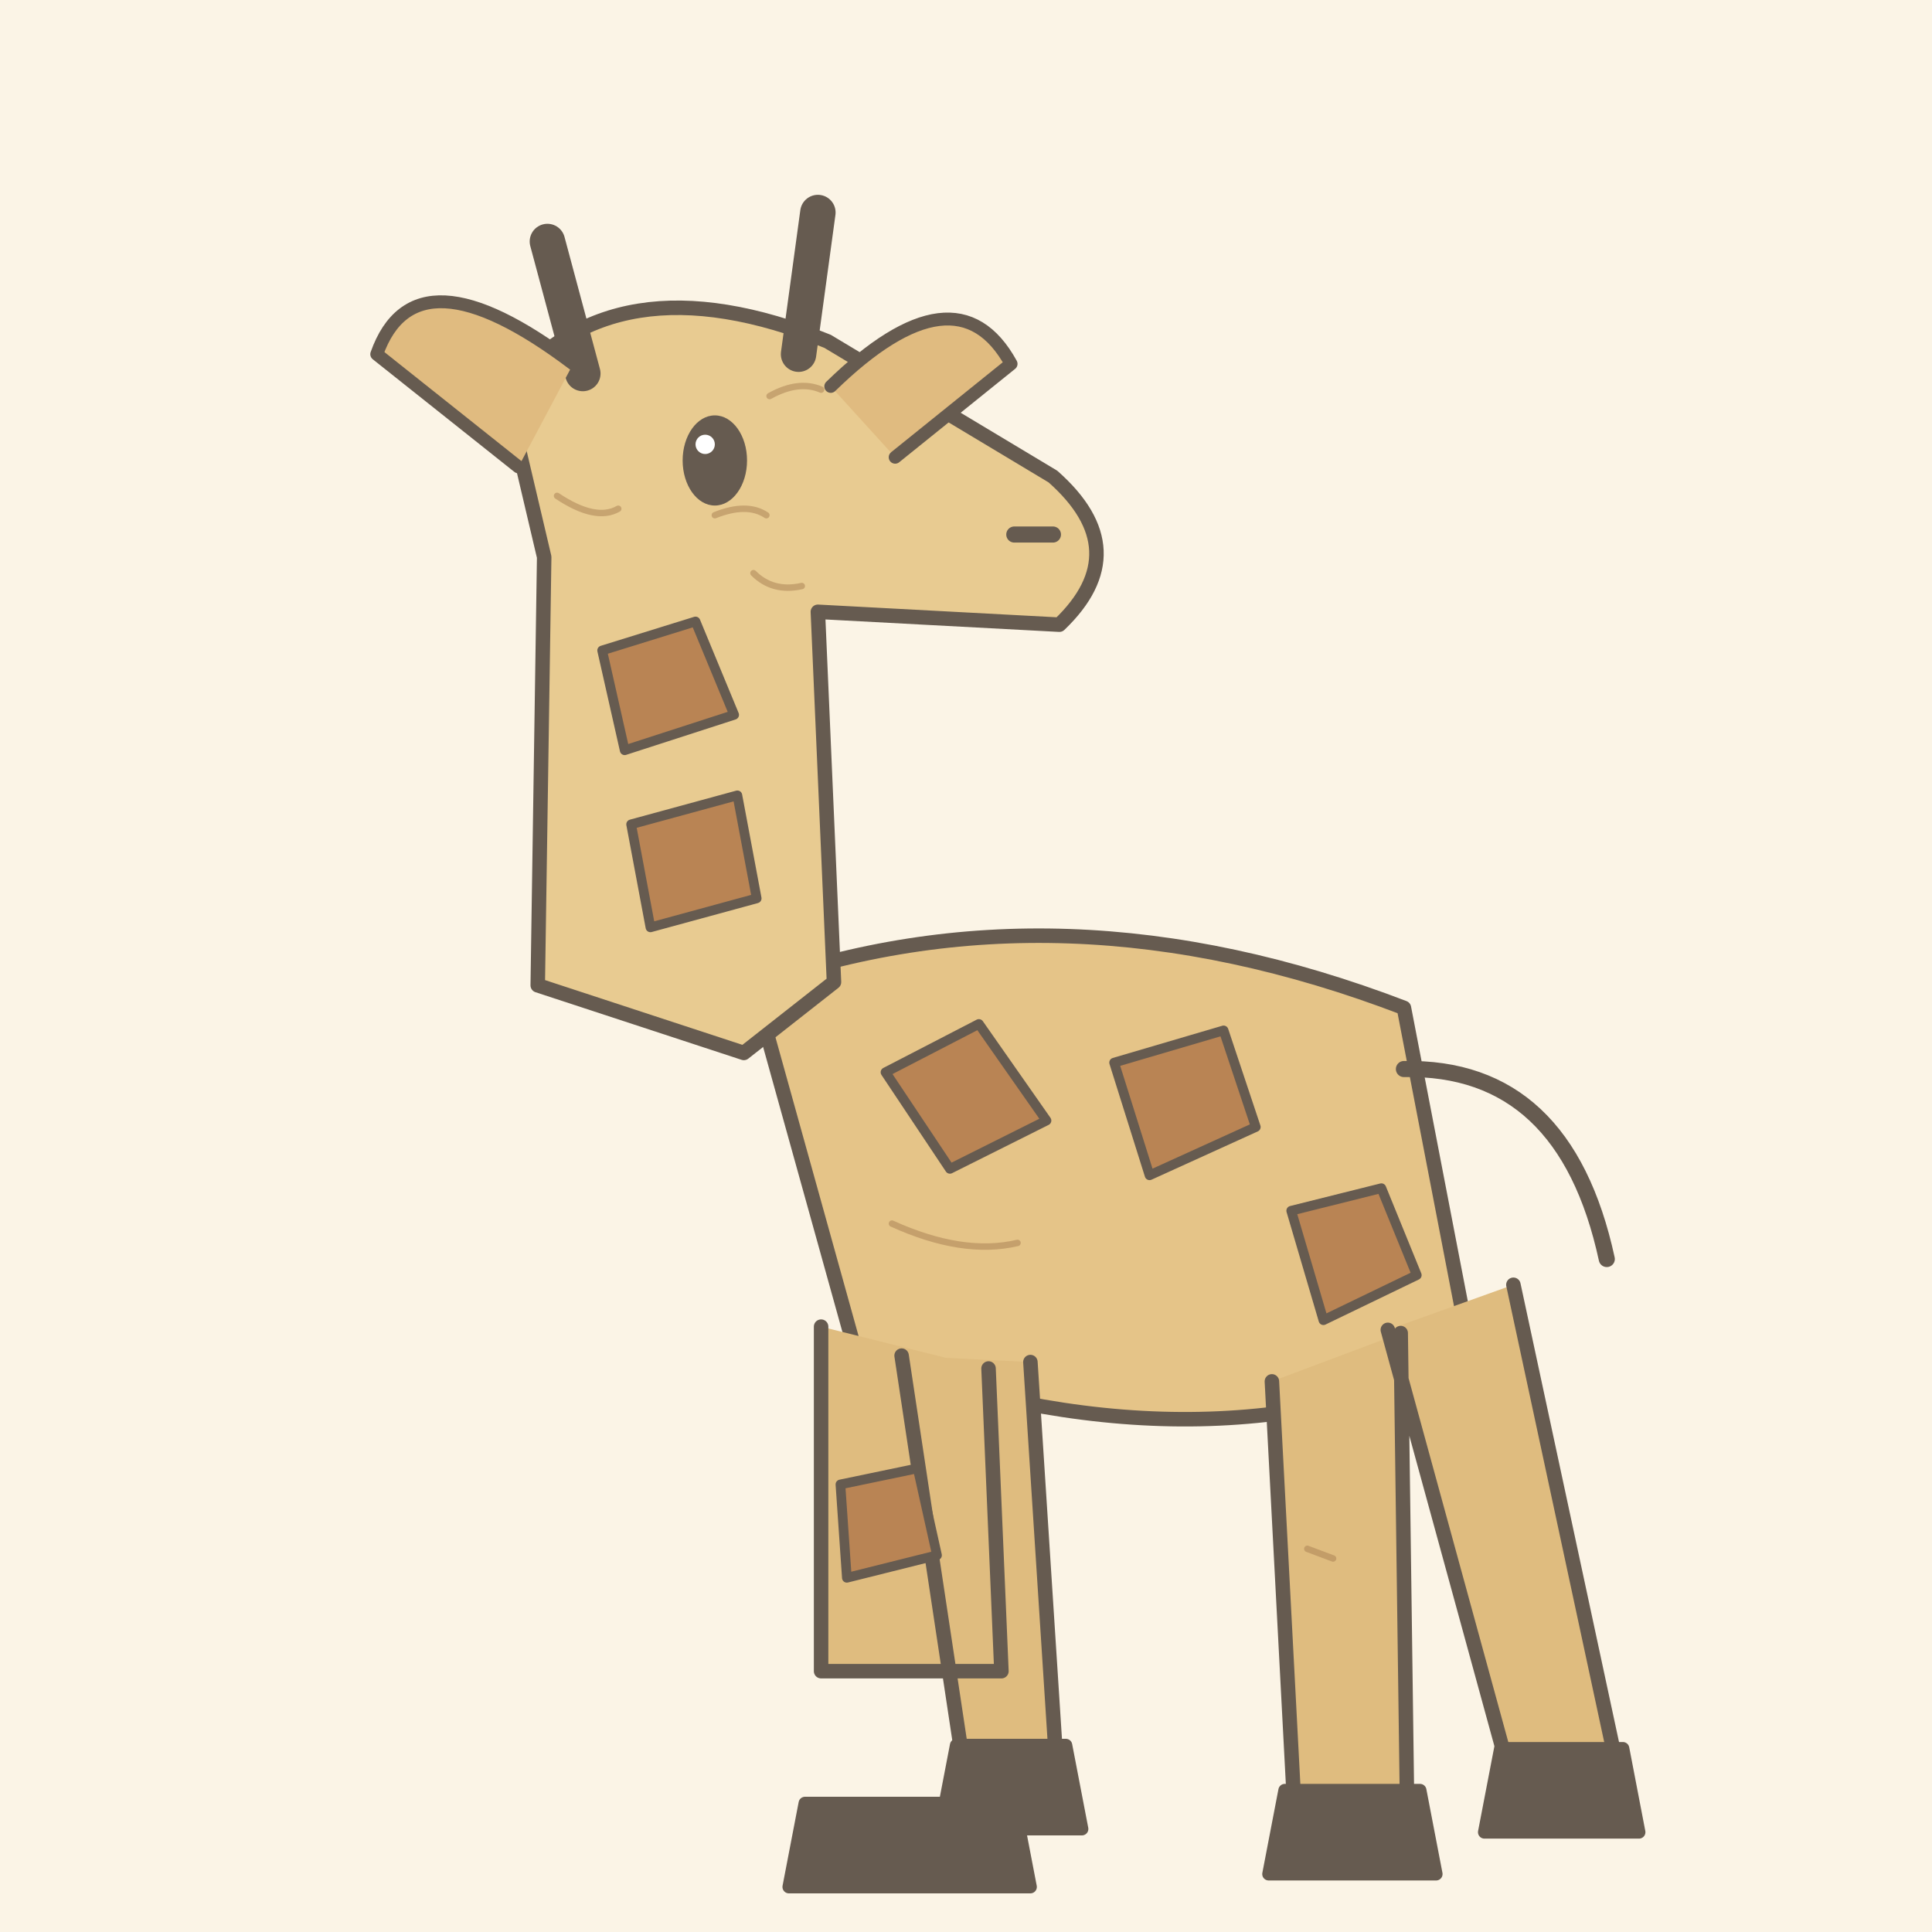
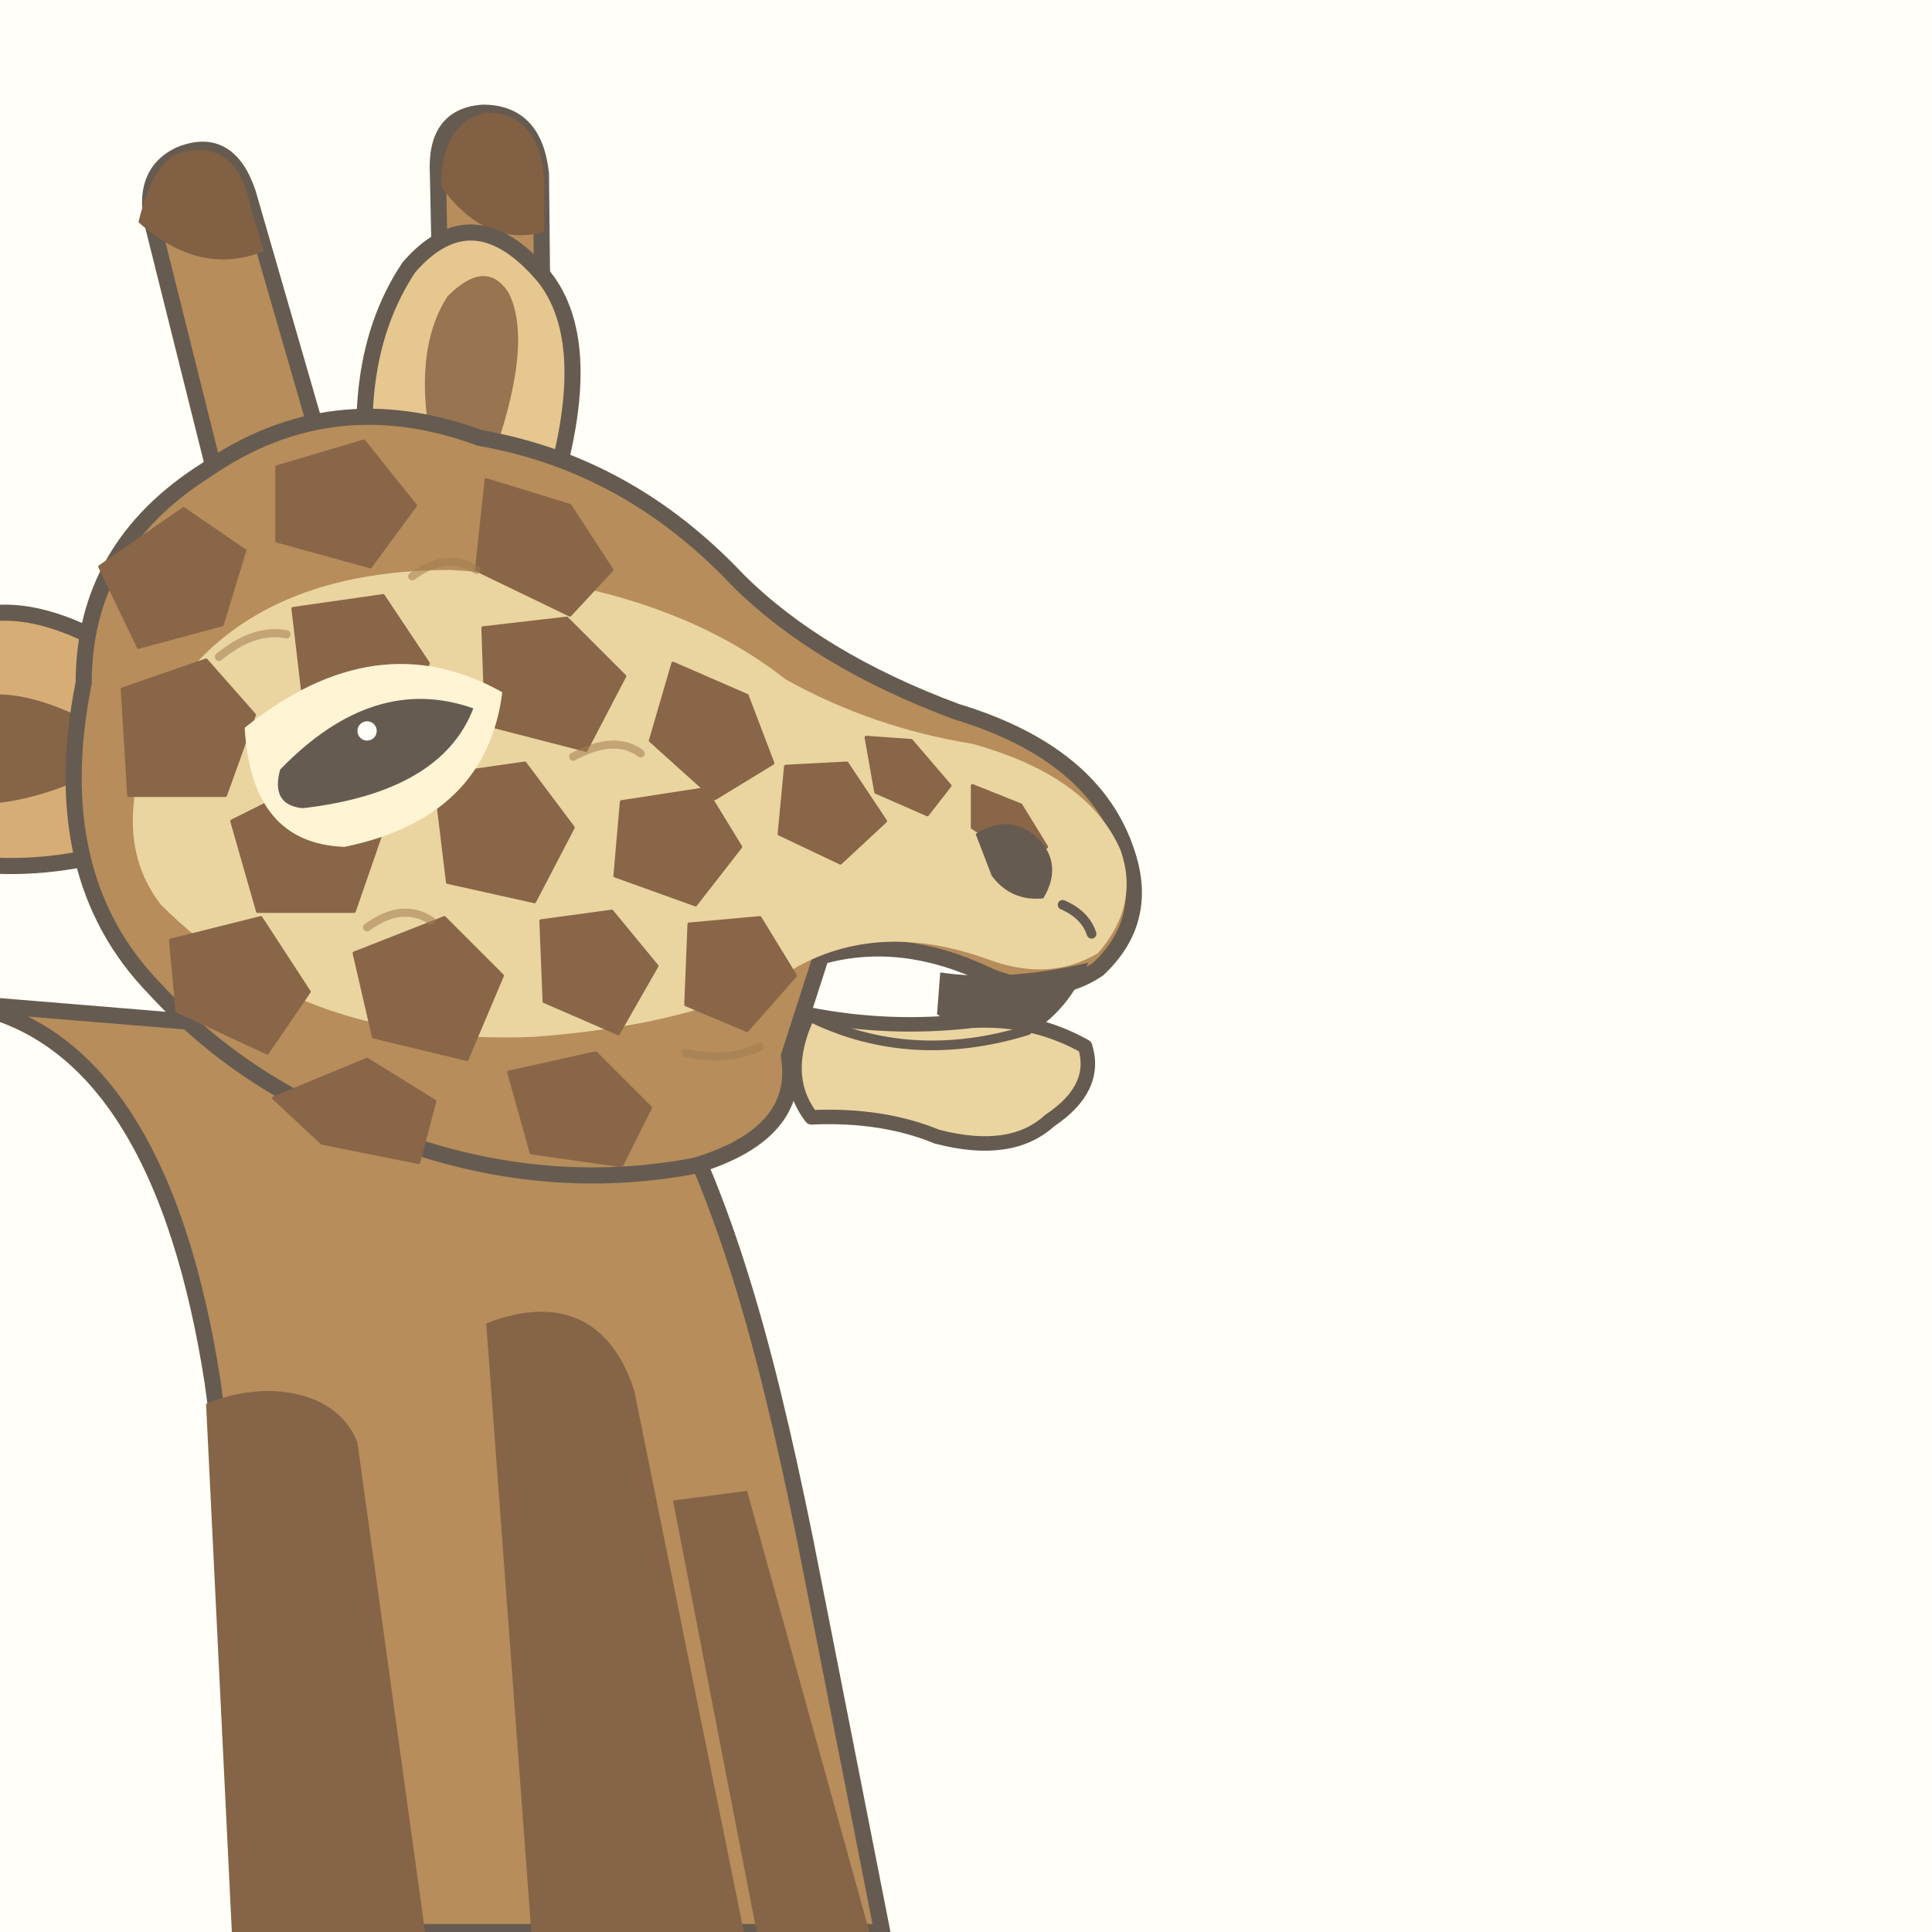
<svg xmlns="http://www.w3.org/2000/svg" width="600" height="600" viewBox="0 0 600 600" data-full-animal="giraffe" data-illustration="incomplete">
-   <rect width="600" height="600" rx="0" fill="#fbf4e6" />
+   <rect width="600" height="600" fill="#fffef8" />
  <defs>
    <mask id="detail-mask">
      <rect width="600" height="600" fill="white" />
-       <rect x="320" y="165" width="105" height="95" fill="black" />
+       <rect x="315" y="255" width="245" height="125" fill="black" />
    </mask>
  </defs>
-   <path d="M234 306Q329 272 436 313L457 422Q372 460 266 421Z" fill="#e5c488" stroke="#665b50" stroke-width="4.5" stroke-linecap="round" stroke-linejoin="round" />
-   <path d="M255 412L255 519L311 519L307 425M395 429L402 562L437 562L435 414M431 413L468 548L502 548L470 399M280 421L299 547L328 547L320 423" fill="#dfbc7f" stroke="#665b50" stroke-width="4.5" stroke-linecap="round" stroke-linejoin="round" />
-   <path d="M399 556l-5 26h52l-5 -26Z" fill="#665b50" stroke="#665b50" stroke-width="4" stroke-linecap="round" stroke-linejoin="round" />
-   <path d="M466 543l-5 26h48l-5 -26Z" fill="#665b50" stroke="#665b50" stroke-width="4" stroke-linecap="round" stroke-linejoin="round" />
-   <path d="M297 542l-5 26h44l-5 -26Z" fill="#665b50" stroke="#665b50" stroke-width="4" stroke-linecap="round" stroke-linejoin="round" />
-   <path d="M231 327L167 306L169 173L157 122Q190 79 257 106L327 148Q353 171 329 194L254 190L259 305Z" fill="#e8cb91" stroke="#665b50" stroke-width="4.5" stroke-linecap="round" stroke-linejoin="round" />
-   <path d="M181 116L170 75M248 110L254 66" fill="none" stroke="#665b50" stroke-width="11" stroke-linecap="round" stroke-linejoin="round" />
-   <path d="M178 113Q129 76 117 110L161 145M258 120Q297 82 314 113L278 142" fill="#e0bb80" stroke="#665b50" stroke-width="4" stroke-linecap="round" stroke-linejoin="round" />
-   <ellipse cx="222" cy="143" rx="10" ry="14" fill="#665b50" />
-   <circle cx="219" cy="138" r="3" fill="white" />
-   <path d="M315 166L327 166M436 332Q486 331 499 391" fill="none" stroke="#665b50" stroke-width="5" stroke-linecap="round" stroke-linejoin="round" />
-   <path d="M187 202L216 193L228 222L194 233ZM196 256L229 247L235 279L202 288ZM275 333L304 318L325 348L295 363ZM346 330L380 320L390 350L357 365ZM401 376L429 369L440 396L411 410ZM261 461L285 456L291 483L263 490Z" fill="#b98454" stroke="#665b50" stroke-width="3" stroke-linecap="round" stroke-linejoin="round" />
-   <path d="M250 560l-5 26h75l-5 -26Z" fill="#665b50" stroke="#665b50" stroke-width="4" stroke-linecap="round" stroke-linejoin="round" />
-   <g mask="url(#detail-mask)" data-coat-details="giraffe">
-     <path d="M173 154q12 8 19 4M239 123q9 -5 16 -2M222 160q10 -4 16 0M234 178q6 6 15 4M277 380q22 10 39 6M406 481l8 3" fill="none" stroke="#ac8355" stroke-width="2" stroke-linecap="round" opacity=".55" />
+   <path d="M-18 311C32 315 56 365 66 429L89 600H274L250 478C237 414 224 368 201 329Z" fill="#b68d5b" stroke="#665b50" stroke-width="5" stroke-linejoin="round" />
+   <path d="M64 436C83 428 105 432 111 448L132 600H72Z M151 411C174 402 190 410 197 432L231 600H165Z M232 463L270 600H235L209 466Z" fill="#856447" />
+   <path d="M70 160L48 72Q43 54 56 48Q71 42 77 60L101 143Z M138 150L136 54Q135 36 150 35Q166 35 168 54L169 151Z" fill="#b68d5b" stroke="#665b50" stroke-width="5" stroke-linejoin="round" />
+   <path d="M43 69Q48 48 58 47Q74 44 78 65L82 78Q62 86 43 69Z M137 58Q137 38 151 35Q167 35 169 55L169 72Q151 77 137 58Z" fill="#826043" />
+   <path d="M118 171Q105 116 127 83Q147 60 169 86Q188 110 166 169Z" fill="#e5c78f" stroke="#665b50" stroke-width="5" stroke-linejoin="round" />
+   <path d="M137 151Q126 112 139 92Q151 80 158 91Q166 107 152 145Z" fill="#987451" />
+   <path d="M63 221Q10 177-17 196L-22 266Q25 277 75 247Z" fill="#d6ad74" stroke="#665b50" stroke-width="5" stroke-linejoin="round" />
+   <path d="M43 233Q3 207-15 220L-19 248Q5 255 43 233Z" fill="#856447" />
+   <path d="M26 212Q26 170 64 146Q103 119 149 136Q195 144 229 180Q254 205 297 221Q340 234 350 265Q357 286 341 301Q326 311 307 303Q280 290 255 297L245 328Q249 352 216 362Q174 370 132 357Q81 343 48 307Q14 272 26 212Z" fill="#b68d5b" stroke="#665b50" stroke-width="5" stroke-linecap="round" stroke-linejoin="round" />
+   <path d="M51 219Q77 177 140 177Q206 181 244 211Q271 226 302 231Q338 241 348 264Q354 281 341 296Q326 305 307 298Q274 286 248 300Q219 318 166 322Q94 325 50 281Q32 258 51 219Z" fill="#ead4a0" />
+   <g fill="#896647" stroke="#896647" stroke-linejoin="round">
+     <path d="M31 176L57 158L76 171L69 194L43 201Z M86 145L113 137L129 157L115 176L86 168Z M151 149L177 157L190 177L177 191L148 177Z" />
+     <path d="M38 214L64 205L79 222L70 247L40 247Z M91 189L119 185L133 206L122 229L95 223Z M150 195L176 192L194 210L182 233L151 225Z M209 206L232 216L240 237L222 248L202 230Z" />
+     <path d="M72 255L100 241L119 257L110 283L80 283Z M135 241L163 237L178 257L166 280L139 274Z M193 249L219 245L230 263L216 281L191 272Z M244 238L263 237L275 255L261 268L242 259Z" />
+     <path d="M53 292L81 285L96 308L83 327L55 314Z M110 296L138 285L156 303L145 329L116 322Z M168 286L190 283L204 300L192 321L169 311Z M214 287L236 285L247 303L232 320L213 312Z" />
+     <path d="M85 341L114 329L135 342L130 361L100 355Z M158 333L185 327L202 344L193 362L165 358Z" />
+     <path d="M269 229L283 230L295 244L288 253L272 246Z M302 244L317 250L325 263L317 267L302 257Z" />
  </g>
+   <g mask="url(#detail-mask)" data-coat-details="giraffe" fill="none" stroke="#a37c50" stroke-width="2.5" stroke-linecap="round" opacity=".55">
+     <path d="M68 204q11-9 21-7M128 179q11-8 20-2M178 235q13-7 21-1M114 288q11-8 20-2M213 327q13 3 23-2" />
+   </g>
+   <path d="M76 226Q117 193 156 215Q151 254 107 263Q78 262 76 226Z" fill="#fff4d4" />
+   <path d="M87 239Q116 209 147 220Q137 246 94 251Q84 250 87 239Z" fill="#665b50" />
+   <circle cx="114" cy="227" r="3" fill="#fffef8" />
+   <path d="M303 259Q314 252 323 261Q330 269 324 279Q314 280 308 272Z" fill="#665b50" />
+   <path d="M330 281Q337 284 339 290" fill="none" stroke="#665b50" stroke-width="3" stroke-linecap="round" />
+   <path d="M292 302Q312 305 338 299Q331 316 316 323Q303 323 291 315Z" fill="#665b50" />
+   <path d="M251 315Q276 320 302 317Q321 316 337 325Q341 338 326 348Q314 359 291 353Q274 346 252 347Q242 334 251 315Z" fill="#ead4a0" stroke="#665b50" stroke-width="4.5" stroke-linecap="round" stroke-linejoin="round" />
+   <path d="M252 316Q283 331 319 320" fill="none" stroke="#665b50" stroke-width="3" stroke-linecap="round" />
</svg>
